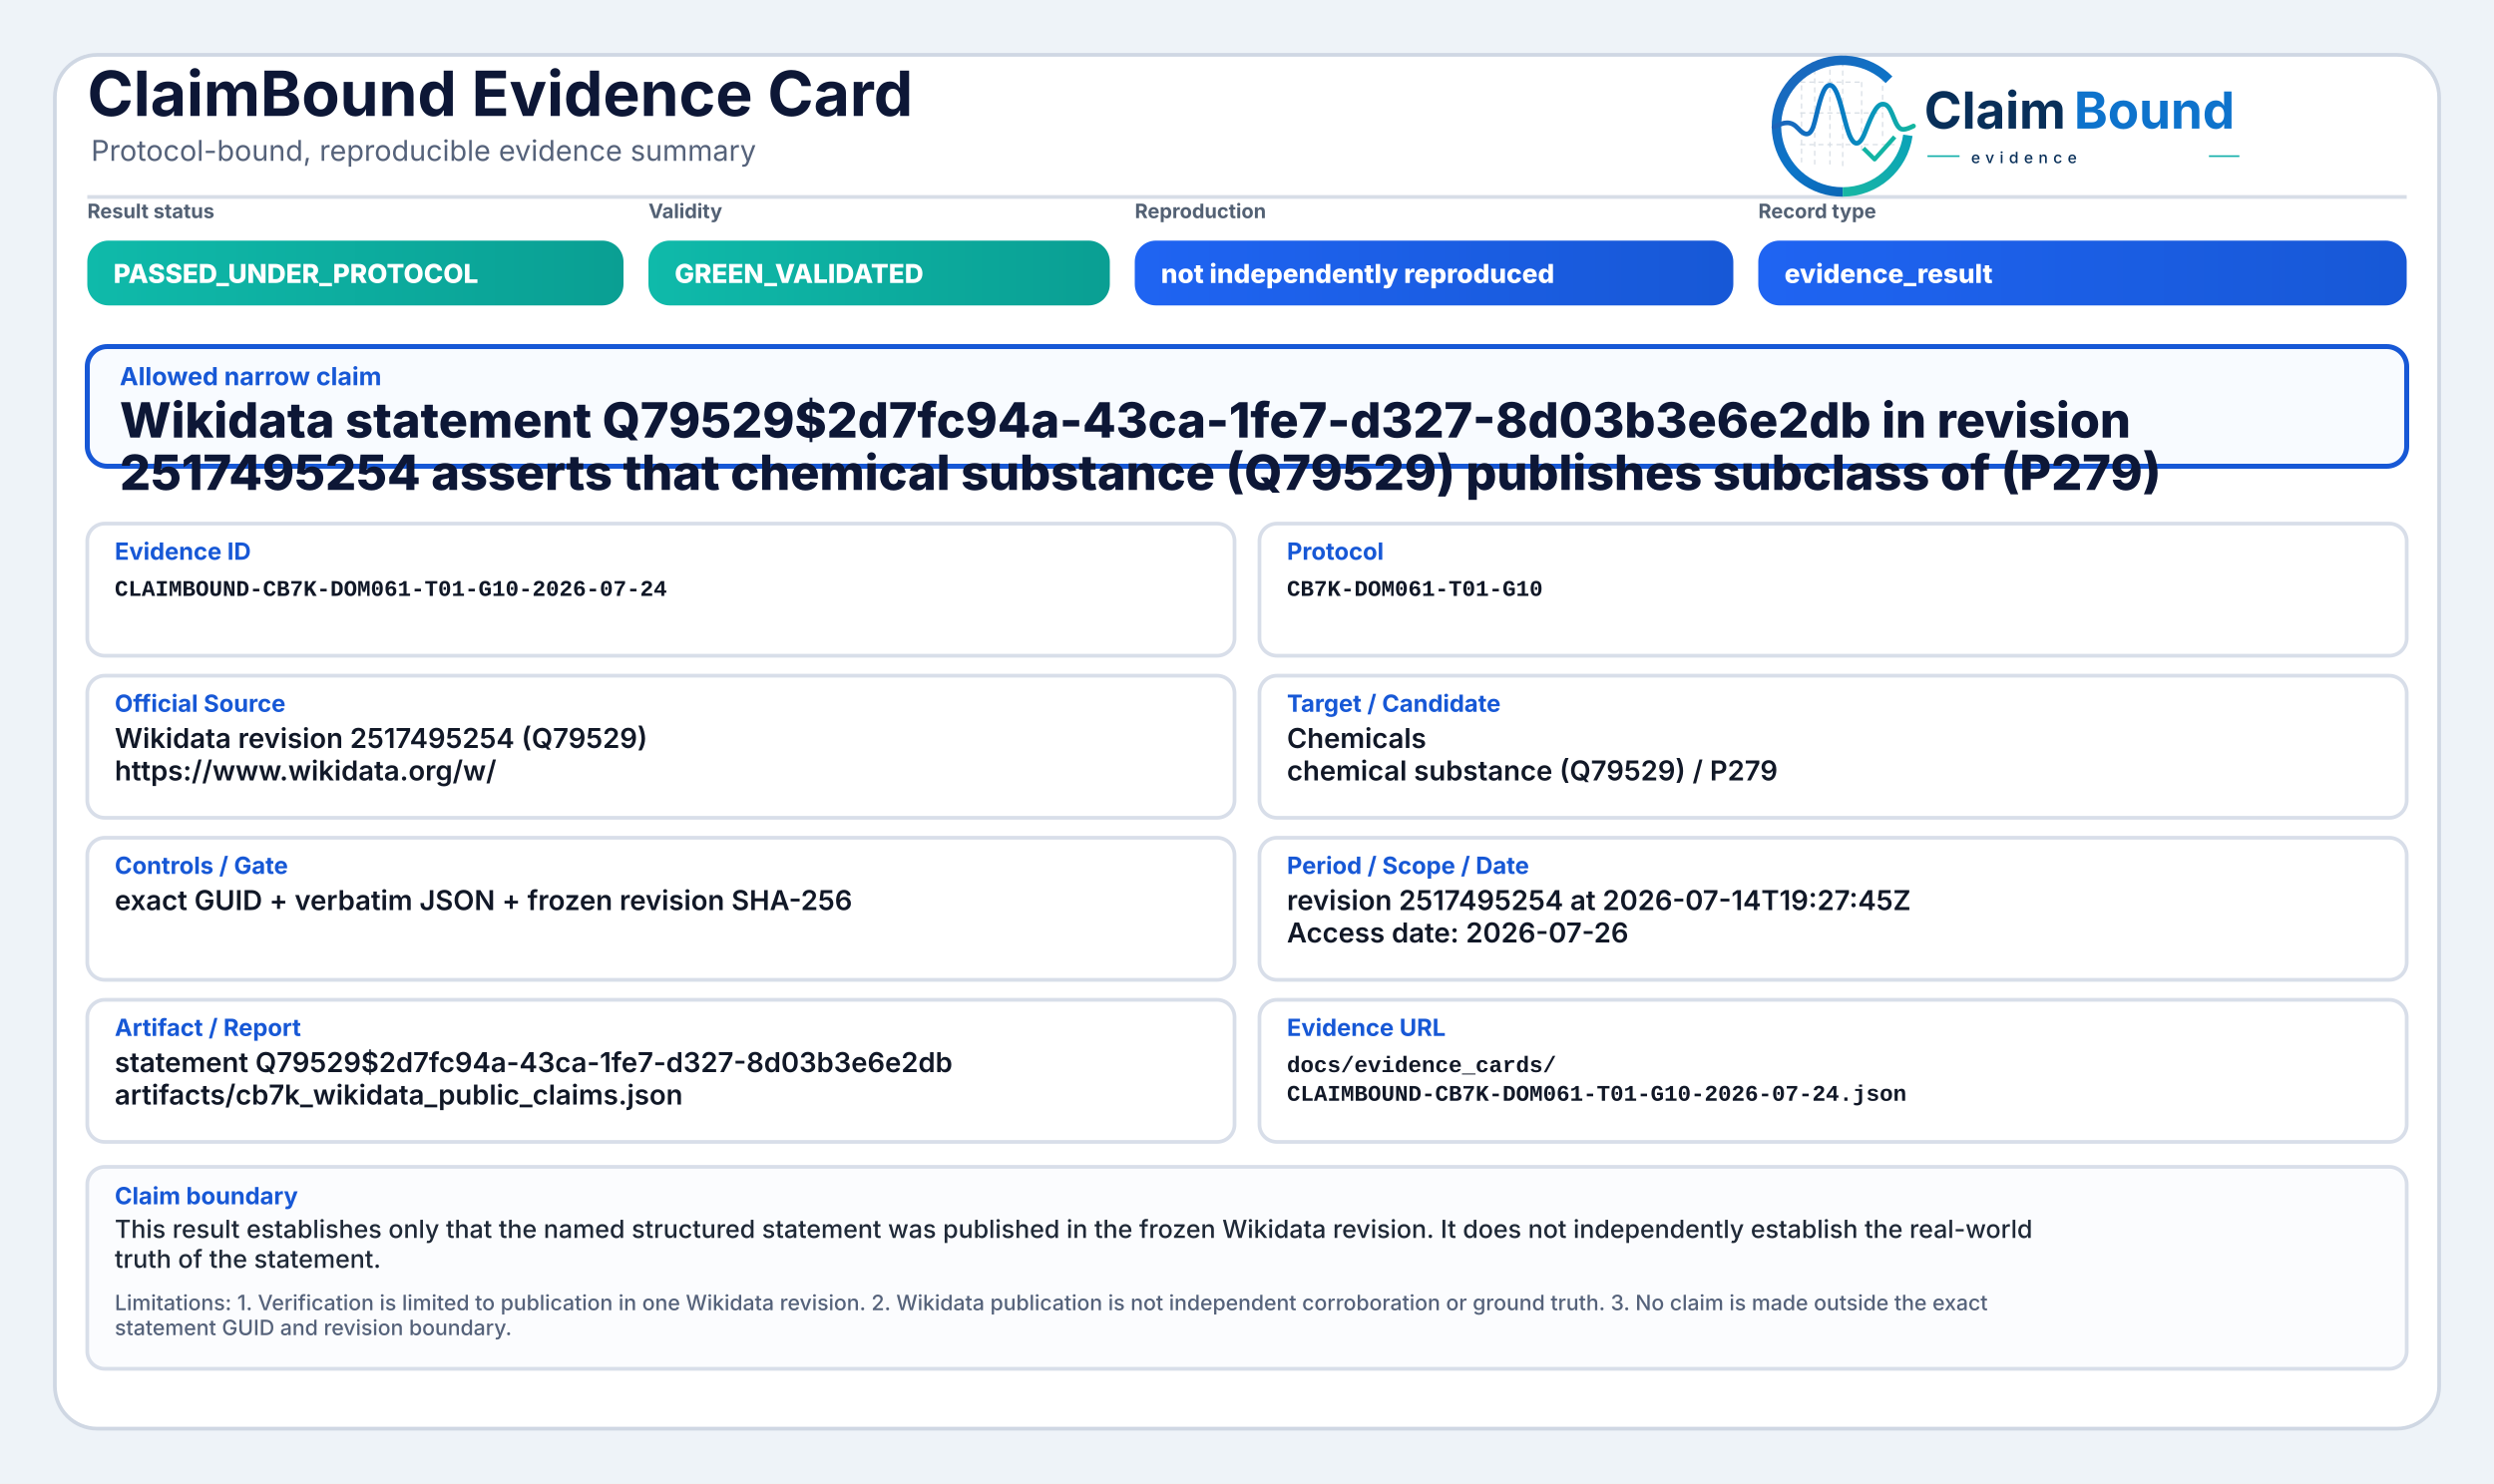
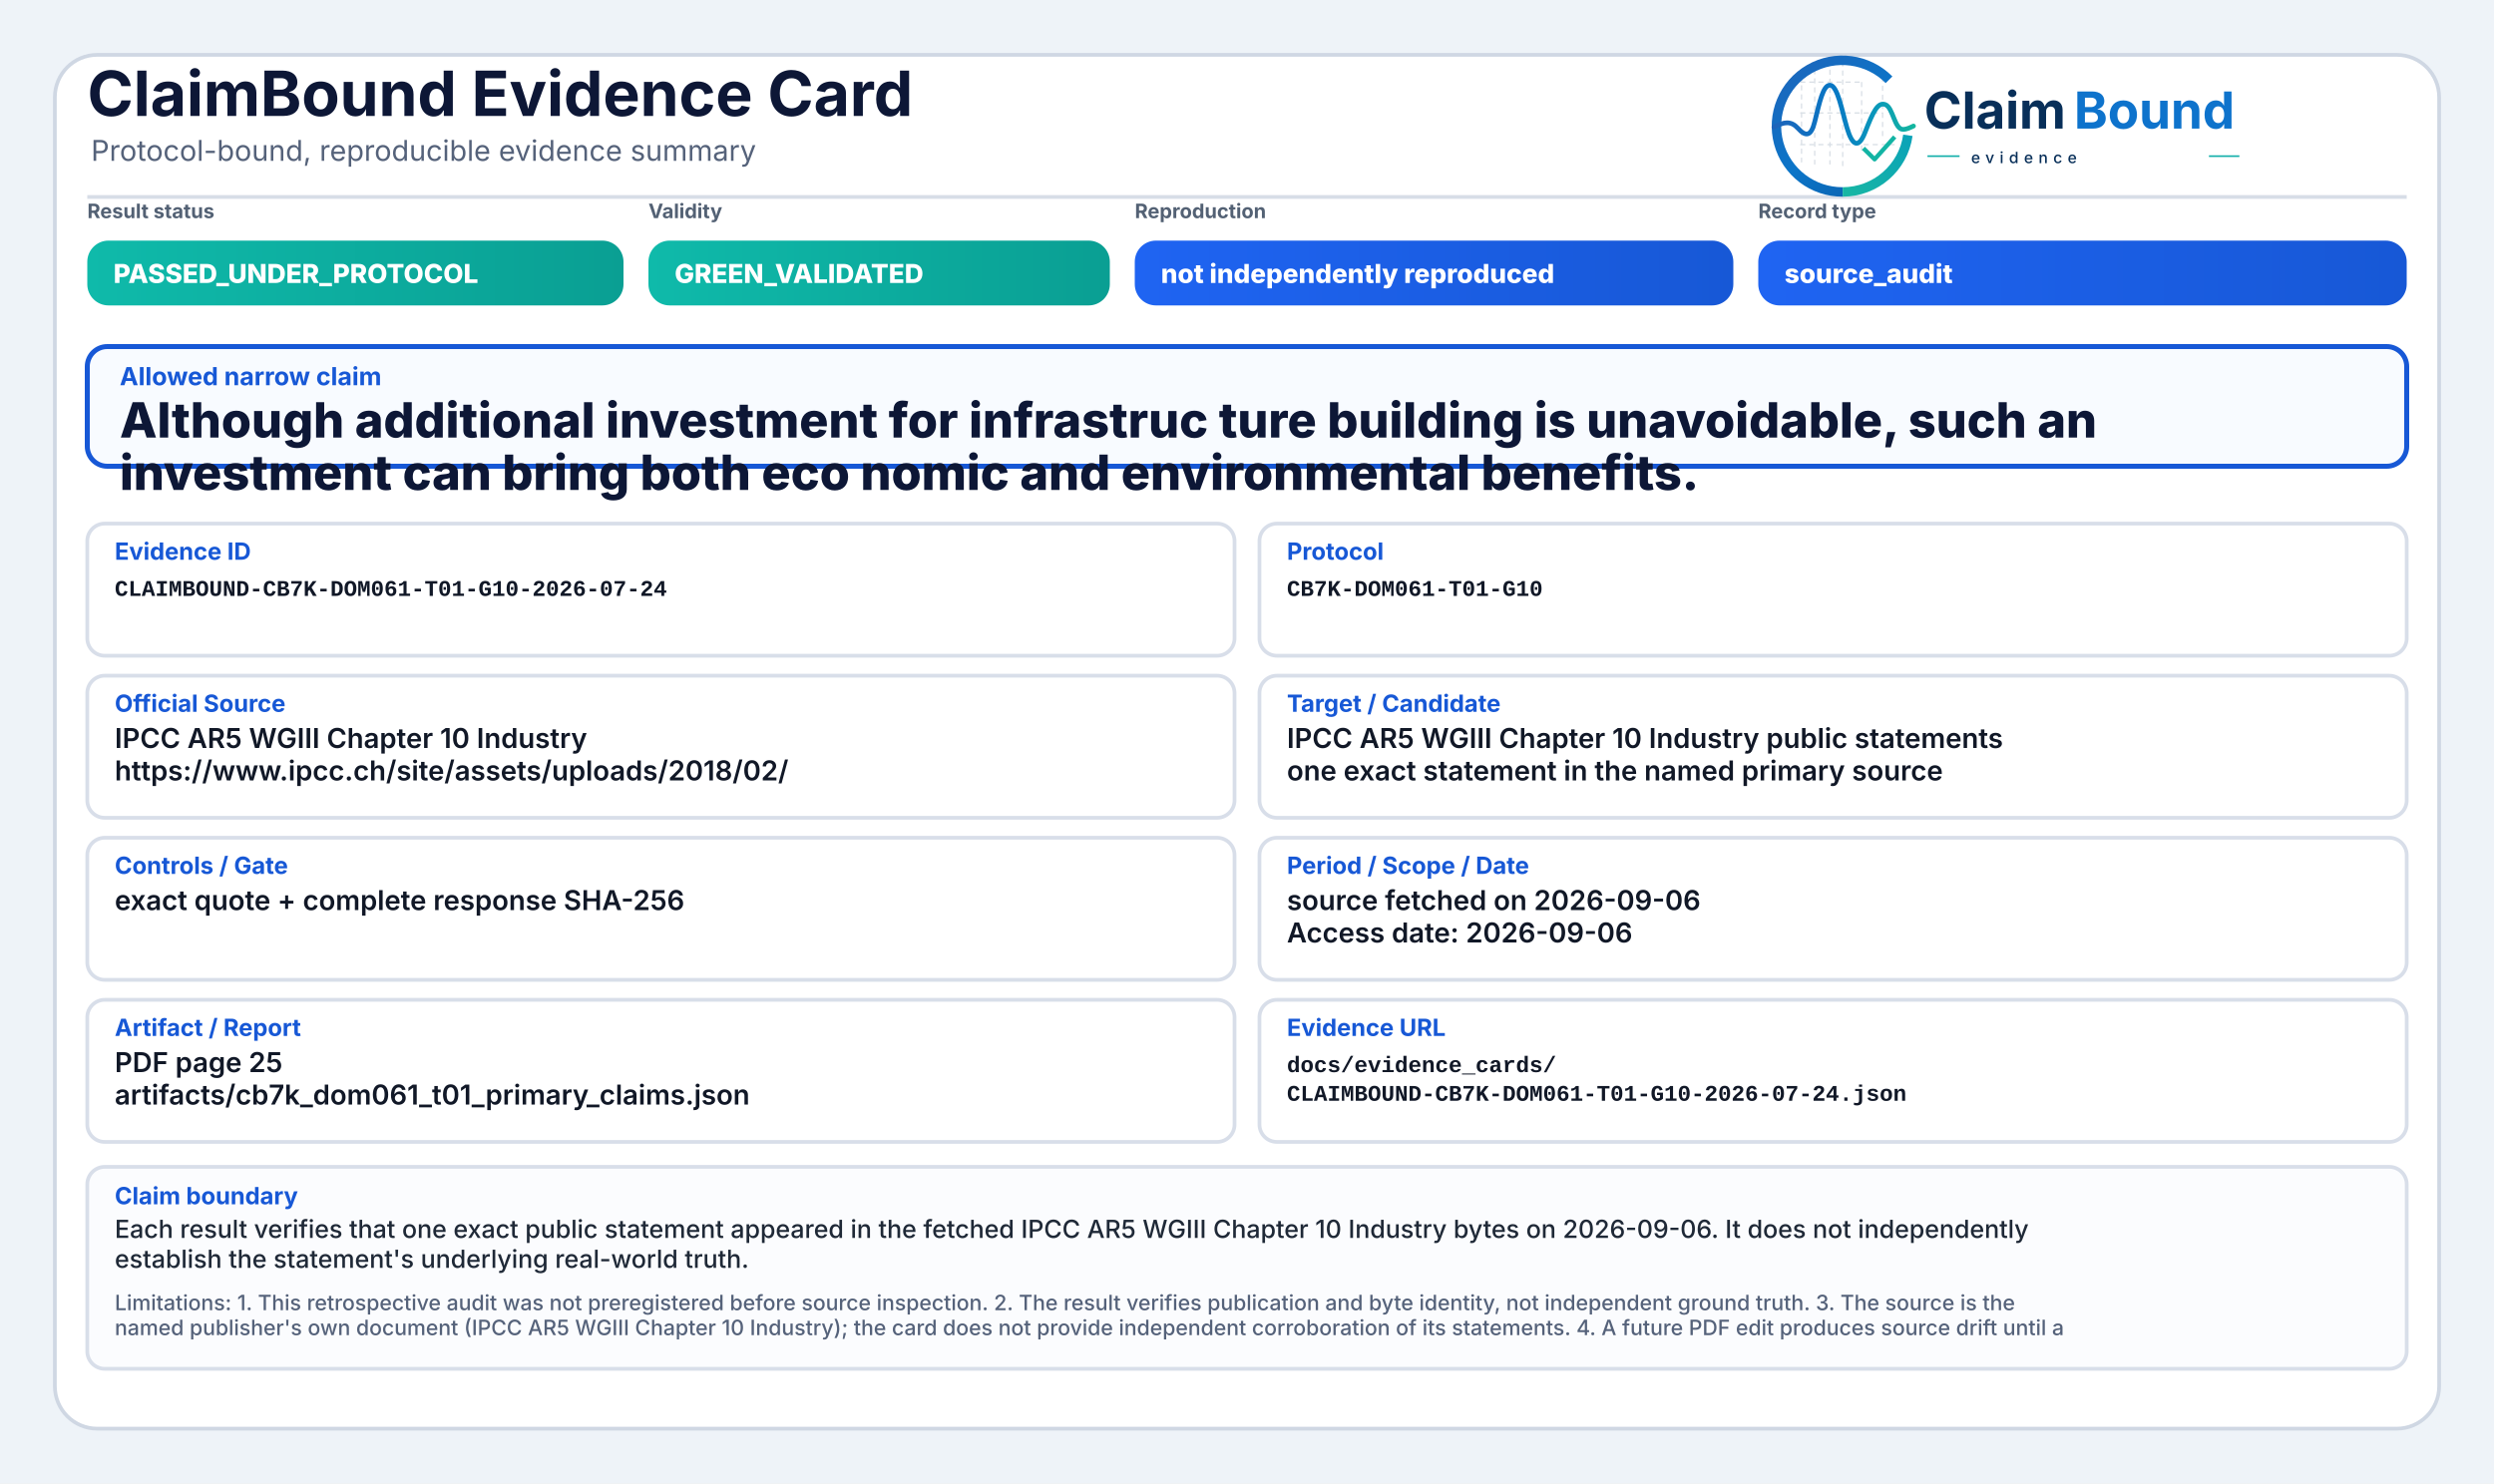
<svg xmlns="http://www.w3.org/2000/svg" width="2000" height="1190" viewBox="0 0 2000 1190" role="img" aria-label="ClaimBound Evidence Card">
  <defs>
    <linearGradient id="greenGrad" x1="0" y1="0" x2="1" y2="0">
      <stop offset="0%" stop-color="#0fbaaa" />
      <stop offset="100%" stop-color="#0a9f93" />
    </linearGradient>
    <linearGradient id="yellowGrad" x1="0" y1="0" x2="1" y2="0">
      <stop offset="0%" stop-color="#fbbf24" />
      <stop offset="100%" stop-color="#d97706" />
    </linearGradient>
    <linearGradient id="amberGrad" x1="0" y1="0" x2="1" y2="0">
      <stop offset="0%" stop-color="#f97316" />
      <stop offset="100%" stop-color="#c2410c" />
    </linearGradient>
    <linearGradient id="redGrad" x1="0" y1="0" x2="1" y2="0">
      <stop offset="0%" stop-color="#ef4444" />
      <stop offset="100%" stop-color="#b91c1c" />
    </linearGradient>
    <linearGradient id="grayGrad" x1="0" y1="0" x2="1" y2="0">
      <stop offset="0%" stop-color="#64748b" />
      <stop offset="100%" stop-color="#475569" />
    </linearGradient>
    <linearGradient id="blueGrad" x1="0" y1="0" x2="1" y2="0">
      <stop offset="0%" stop-color="#1f64f2" />
      <stop offset="100%" stop-color="#1758d6" />
    </linearGradient>
    <linearGradient id="logoRingBlue" x1="73" y1="453" x2="348" y2="793" gradientUnits="userSpaceOnUse">
      <stop offset="0" stop-color="#1E64BA" />
      <stop offset="0.55" stop-color="#0C75C8" />
      <stop offset="1" stop-color="#0A5FAB" />
    </linearGradient>
    <linearGradient id="logoRingTeal" x1="221" y1="792" x2="403" y2="594" gradientUnits="userSpaceOnUse">
      <stop offset="0" stop-color="#18B7A3" />
      <stop offset="1" stop-color="#089EBC" />
    </linearGradient>
    <linearGradient id="logoSignalGradient" x1="61" y1="628" x2="404" y2="628" gradientUnits="userSpaceOnUse">
      <stop offset="0" stop-color="#1E64BA" />
      <stop offset="0.43" stop-color="#0877C4" />
      <stop offset="0.72" stop-color="#0A97BB" />
      <stop offset="1" stop-color="#14B69E" />
    </linearGradient>
  </defs>
  <rect x="0" y="0" width="2000" height="1190" fill="#eef3f8" />
  <rect x="44" y="44" width="1912" height="1102" rx="34" fill="#ffffff" stroke="#cfd7e3" stroke-width="3" />
  <path d="M70 158 H1930" stroke="#d7dde7" stroke-width="3" />
  <text x="70" y="93" font-family="Inter, Segoe UI, Arial, sans-serif" font-size="50" font-weight="750" fill="#0d1736">ClaimBound Evidence Card</text>
  <text x="73" y="129" font-family="Inter, Segoe UI, Arial, sans-serif" font-size="23" font-weight="400" fill="#55627a">Protocol-bound, reproducible evidence summary</text>
  <g aria-label="ClaimBound evidence logo" transform="translate(1415,52) scale(0.33) translate(-40,-478)">
    <g stroke-linecap="butt" stroke-linejoin="round">
      <g stroke="#CBD3DC" stroke-width="3.2" stroke-linecap="round" stroke-dasharray="10 12" opacity="0.72">
        <path d="M130 507V714" />
        <path d="M162 490V719" />
        <path d="M199 491V719" />
        <path d="M230 471V726" />
        <path d="M276 521V690" />
        <path d="M327 508V650" />
        <path d="M128 520H277" />
        <path d="M128 595H327" />
        <path d="M128 672H355" />
      </g>
      <path d="M342.6 514.3A160 160 0 1 0 230 787" fill="none" stroke="url(#logoRingBlue)" stroke-width="23" />
      <path d="M230 787A160 160 0 0 0 388.4 649.3" fill="none" stroke="url(#logoRingTeal)" stroke-width="23" />
      <path d="M63 629.5C87 616.4 104.3 613.6 121.2 632.2C140.7 653.8 153.4 651.6 162.1 616.2C173.8 568.5 182.5 527.5 198.9 527.5C217.5 527.5 228.4 590.6 240.3 630.8C253.4 675.4 268.6 682.8 284.6 641.5C303.5 592.9 315.2 567.6 333.7 574.7C352.6 582 355.7 635.1 376.6 634.9C386.2 634.8 394 630.4 402 626.8" fill="none" stroke="url(#logoSignalGradient)" stroke-width="11.5" stroke-linecap="round" />
      <path d="M284 684.5L307.5 707.7L353 657" fill="none" stroke="#12B4A4" stroke-width="10.5" stroke-linecap="square" />
    </g>
    <text x="428" y="633" font-family="Inter, Segoe UI, Arial, sans-serif" font-size="124" font-weight="750" fill="#082F59" text-rendering="geometricPrecision">Claim</text>
    <text x="792" y="633" font-family="Inter, Segoe UI, Arial, sans-serif" font-size="124" font-weight="750" fill="#0E73CC" text-rendering="geometricPrecision">Bound</text>
    <line x1="436" y1="700" x2="514" y2="700" stroke="#11AFA9" stroke-width="4" />
    <text x="542" y="717" font-family="Inter, Segoe UI, Arial, sans-serif" font-size="38" font-weight="500" letter-spacing="13" fill="#082F59">evidence</text>
    <line x1="1120" y1="700" x2="1194" y2="700" stroke="#11AFA9" stroke-width="4" />
  </g>
  <text x="70" y="175" font-family="Inter, Segoe UI, Arial, sans-serif" font-size="16" font-weight="650" fill="#536174">Result status</text>
  <rect x="70" y="193" width="430" height="52" rx="17" fill="url(#greenGrad)" />
  <text x="91" y="227" font-family="Inter, Segoe UI, Arial, sans-serif" font-size="21" font-weight="800" fill="#ffffff">PASSED_UNDER_PROTOCOL</text>
  <text x="520" y="175" font-family="Inter, Segoe UI, Arial, sans-serif" font-size="16" font-weight="650" fill="#536174">Validity</text>
  <rect x="520" y="193" width="370" height="52" rx="17" fill="url(#greenGrad)" />
  <text x="541" y="227" font-family="Inter, Segoe UI, Arial, sans-serif" font-size="21" font-weight="800" fill="#ffffff">GREEN_VALIDATED</text>
  <text x="910" y="175" font-family="Inter, Segoe UI, Arial, sans-serif" font-size="16" font-weight="650" fill="#536174">Reproduction</text>
  <rect x="910" y="193" width="480" height="52" rx="17" fill="url(#blueGrad)" />
  <text x="931" y="227" font-family="Inter, Segoe UI, Arial, sans-serif" font-size="21" font-weight="800" fill="#ffffff">not independently reproduced</text>
  <text x="1410" y="175" font-family="Inter, Segoe UI, Arial, sans-serif" font-size="16" font-weight="650" fill="#536174">Record type</text>
  <rect x="1410" y="193" width="520" height="52" rx="17" fill="url(#blueGrad)" />
-   <text x="1431" y="227" font-family="Inter, Segoe UI, Arial, sans-serif" font-size="21" font-weight="800" fill="#ffffff">evidence_result</text>
+   <text x="1431" y="227" font-family="Inter, Segoe UI, Arial, sans-serif" font-size="21" font-weight="800" fill="#ffffff">source_audit</text>
  <rect x="70" y="278" width="1860" height="96" rx="16" fill="#f8fbff" stroke="#1758d6" stroke-width="4" />
  <text x="96" y="309" font-family="Inter, Segoe UI, Arial, sans-serif" font-size="20" font-weight="750" fill="#1758d6">Allowed narrow claim</text>
-   <text x="96" y="351" font-family="Inter, Segoe UI, Arial, sans-serif" font-size="39" font-weight="800" fill="#0d1736">Wikidata statement Q79529$2d7fc94a-43ca-1fe7-d327-8d03b3e6e2db in revision</text>
-   <text x="96" y="393" font-family="Inter, Segoe UI, Arial, sans-serif" font-size="39" font-weight="800" fill="#0d1736">2517495254 asserts that chemical substance (Q79529) publishes subclass of (P279)</text>
+   <text x="96" y="351" font-family="Inter, Segoe UI, Arial, sans-serif" font-size="39" font-weight="800" fill="#0d1736">Although additional investment for infrastruc ture building is unavoidable, such an</text>
+   <text x="96" y="393" font-family="Inter, Segoe UI, Arial, sans-serif" font-size="39" font-weight="800" fill="#0d1736">investment can bring both eco nomic and environmental benefits.</text>
  <rect x="70" y="420" width="920" height="106" rx="14" fill="#ffffff" stroke="#d8dee9" stroke-width="3" />
  <text x="92" y="449" font-family="Inter, Segoe UI, Arial, sans-serif" font-size="19" font-weight="750" fill="#1758d6">Evidence ID</text>
  <text x="92" y="478" font-family="SFMono-Regular, Consolas, Liberation Mono, monospace" font-size="18" font-weight="600" fill="#111827">CLAIMBOUND-CB7K-DOM061-T01-G10-2026-07-24</text>
  <rect x="1010" y="420" width="920" height="106" rx="14" fill="#ffffff" stroke="#d8dee9" stroke-width="3" />
  <text x="1032" y="449" font-family="Inter, Segoe UI, Arial, sans-serif" font-size="19" font-weight="750" fill="#1758d6">Protocol</text>
  <text x="1032" y="478" font-family="SFMono-Regular, Consolas, Liberation Mono, monospace" font-size="18" font-weight="600" fill="#111827">CB7K-DOM061-T01-G10</text>
  <rect x="70" y="542" width="920" height="114" rx="14" fill="#ffffff" stroke="#d8dee9" stroke-width="3" />
  <text x="92" y="571" font-family="Inter, Segoe UI, Arial, sans-serif" font-size="19" font-weight="750" fill="#1758d6">Official Source</text>
-   <text x="92" y="600" font-family="Inter, Segoe UI, Arial, sans-serif" font-size="22" font-weight="600" fill="#111827">Wikidata revision 2517495254 (Q79529)</text>
-   <text x="92" y="626" font-family="Inter, Segoe UI, Arial, sans-serif" font-size="22" font-weight="600" fill="#111827">https://www.wikidata.org/w/</text>
+   <text x="92" y="600" font-family="Inter, Segoe UI, Arial, sans-serif" font-size="22" font-weight="600" fill="#111827">IPCC AR5 WGIII Chapter 10 Industry</text>
+   <text x="92" y="626" font-family="Inter, Segoe UI, Arial, sans-serif" font-size="22" font-weight="600" fill="#111827">https://www.ipcc.ch/site/assets/uploads/2018/02/</text>
  <rect x="1010" y="542" width="920" height="114" rx="14" fill="#ffffff" stroke="#d8dee9" stroke-width="3" />
  <text x="1032" y="571" font-family="Inter, Segoe UI, Arial, sans-serif" font-size="19" font-weight="750" fill="#1758d6">Target / Candidate</text>
-   <text x="1032" y="600" font-family="Inter, Segoe UI, Arial, sans-serif" font-size="22" font-weight="600" fill="#111827">Chemicals</text>
-   <text x="1032" y="626" font-family="Inter, Segoe UI, Arial, sans-serif" font-size="22" font-weight="600" fill="#111827">chemical substance (Q79529) / P279</text>
+   <text x="1032" y="600" font-family="Inter, Segoe UI, Arial, sans-serif" font-size="22" font-weight="600" fill="#111827">IPCC AR5 WGIII Chapter 10 Industry public statements</text>
+   <text x="1032" y="626" font-family="Inter, Segoe UI, Arial, sans-serif" font-size="22" font-weight="600" fill="#111827">one exact statement in the named primary source</text>
  <rect x="70" y="672" width="920" height="114" rx="14" fill="#ffffff" stroke="#d8dee9" stroke-width="3" />
  <text x="92" y="701" font-family="Inter, Segoe UI, Arial, sans-serif" font-size="19" font-weight="750" fill="#1758d6">Controls / Gate</text>
-   <text x="92" y="730" font-family="Inter, Segoe UI, Arial, sans-serif" font-size="22" font-weight="600" fill="#111827">exact GUID + verbatim JSON + frozen revision SHA-256</text>
+   <text x="92" y="730" font-family="Inter, Segoe UI, Arial, sans-serif" font-size="22" font-weight="600" fill="#111827">exact quote + complete response SHA-256</text>
  <rect x="1010" y="672" width="920" height="114" rx="14" fill="#ffffff" stroke="#d8dee9" stroke-width="3" />
  <text x="1032" y="701" font-family="Inter, Segoe UI, Arial, sans-serif" font-size="19" font-weight="750" fill="#1758d6">Period / Scope / Date</text>
-   <text x="1032" y="730" font-family="Inter, Segoe UI, Arial, sans-serif" font-size="22" font-weight="600" fill="#111827">revision 2517495254 at 2026-07-14T19:27:45Z</text>
-   <text x="1032" y="756" font-family="Inter, Segoe UI, Arial, sans-serif" font-size="22" font-weight="600" fill="#111827">Access date: 2026-07-26</text>
+   <text x="1032" y="730" font-family="Inter, Segoe UI, Arial, sans-serif" font-size="22" font-weight="600" fill="#111827">source fetched on 2026-09-06</text>
+   <text x="1032" y="756" font-family="Inter, Segoe UI, Arial, sans-serif" font-size="22" font-weight="600" fill="#111827">Access date: 2026-09-06</text>
  <rect x="70" y="802" width="920" height="114" rx="14" fill="#ffffff" stroke="#d8dee9" stroke-width="3" />
  <text x="92" y="831" font-family="Inter, Segoe UI, Arial, sans-serif" font-size="19" font-weight="750" fill="#1758d6">Artifact / Report</text>
-   <text x="92" y="860" font-family="Inter, Segoe UI, Arial, sans-serif" font-size="22" font-weight="600" fill="#111827">statement Q79529$2d7fc94a-43ca-1fe7-d327-8d03b3e6e2db</text>
-   <text x="92" y="886" font-family="Inter, Segoe UI, Arial, sans-serif" font-size="22" font-weight="600" fill="#111827">artifacts/cb7k_wikidata_public_claims.json</text>
+   <text x="92" y="860" font-family="Inter, Segoe UI, Arial, sans-serif" font-size="22" font-weight="600" fill="#111827">PDF page 25</text>
+   <text x="92" y="886" font-family="Inter, Segoe UI, Arial, sans-serif" font-size="22" font-weight="600" fill="#111827">artifacts/cb7k_dom061_t01_primary_claims.json</text>
  <rect x="1010" y="802" width="920" height="114" rx="14" fill="#ffffff" stroke="#d8dee9" stroke-width="3" />
  <text x="1032" y="831" font-family="Inter, Segoe UI, Arial, sans-serif" font-size="19" font-weight="750" fill="#1758d6">Evidence URL</text>
  <text x="1032" y="860" font-family="SFMono-Regular, Consolas, Liberation Mono, monospace" font-size="18" font-weight="600" fill="#111827">docs/evidence_cards/</text>
  <text x="1032" y="883" font-family="SFMono-Regular, Consolas, Liberation Mono, monospace" font-size="18" font-weight="600" fill="#111827">CLAIMBOUND-CB7K-DOM061-T01-G10-2026-07-24.json</text>
  <rect x="70" y="936" width="1860" height="162" rx="14" fill="#fbfcfe" stroke="#d8dee9" stroke-width="3" />
  <text x="92" y="966" font-family="Inter, Segoe UI, Arial, sans-serif" font-size="19" font-weight="750" fill="#1758d6">Claim boundary</text>
-   <text x="92" y="993" font-family="Inter, Segoe UI, Arial, sans-serif" font-size="20" font-weight="500" fill="#1f2937">This result establishes only that the named structured statement was published in the frozen Wikidata revision. It does not independently establish the real-world</text>
-   <text x="92" y="1017" font-family="Inter, Segoe UI, Arial, sans-serif" font-size="20" font-weight="500" fill="#1f2937">truth of the statement.</text>
-   <text x="92" y="1051" font-family="Inter, Segoe UI, Arial, sans-serif" font-size="17" font-weight="500" fill="#55627a">Limitations: 1. Verification is limited to publication in one Wikidata revision. 2. Wikidata publication is not independent corroboration or ground truth. 3. No claim is made outside the exact</text>
-   <text x="92" y="1071" font-family="Inter, Segoe UI, Arial, sans-serif" font-size="17" font-weight="500" fill="#55627a">statement GUID and revision boundary.</text>
+   <text x="92" y="993" font-family="Inter, Segoe UI, Arial, sans-serif" font-size="20" font-weight="500" fill="#1f2937">Each result verifies that one exact public statement appeared in the fetched IPCC AR5 WGIII Chapter 10 Industry bytes on 2026-09-06. It does not independently</text>
+   <text x="92" y="1017" font-family="Inter, Segoe UI, Arial, sans-serif" font-size="20" font-weight="500" fill="#1f2937">establish the statement's underlying real-world truth.</text>
+   <text x="92" y="1051" font-family="Inter, Segoe UI, Arial, sans-serif" font-size="17" font-weight="500" fill="#55627a">Limitations: 1. This retrospective audit was not preregistered before source inspection. 2. The result verifies publication and byte identity, not independent ground truth. 3. The source is the</text>
+   <text x="92" y="1071" font-family="Inter, Segoe UI, Arial, sans-serif" font-size="17" font-weight="500" fill="#55627a">named publisher's own document (IPCC AR5 WGIII Chapter 10 Industry); the card does not provide independent corroboration of its statements. 4. A future PDF edit produces source drift until a</text>
</svg>
